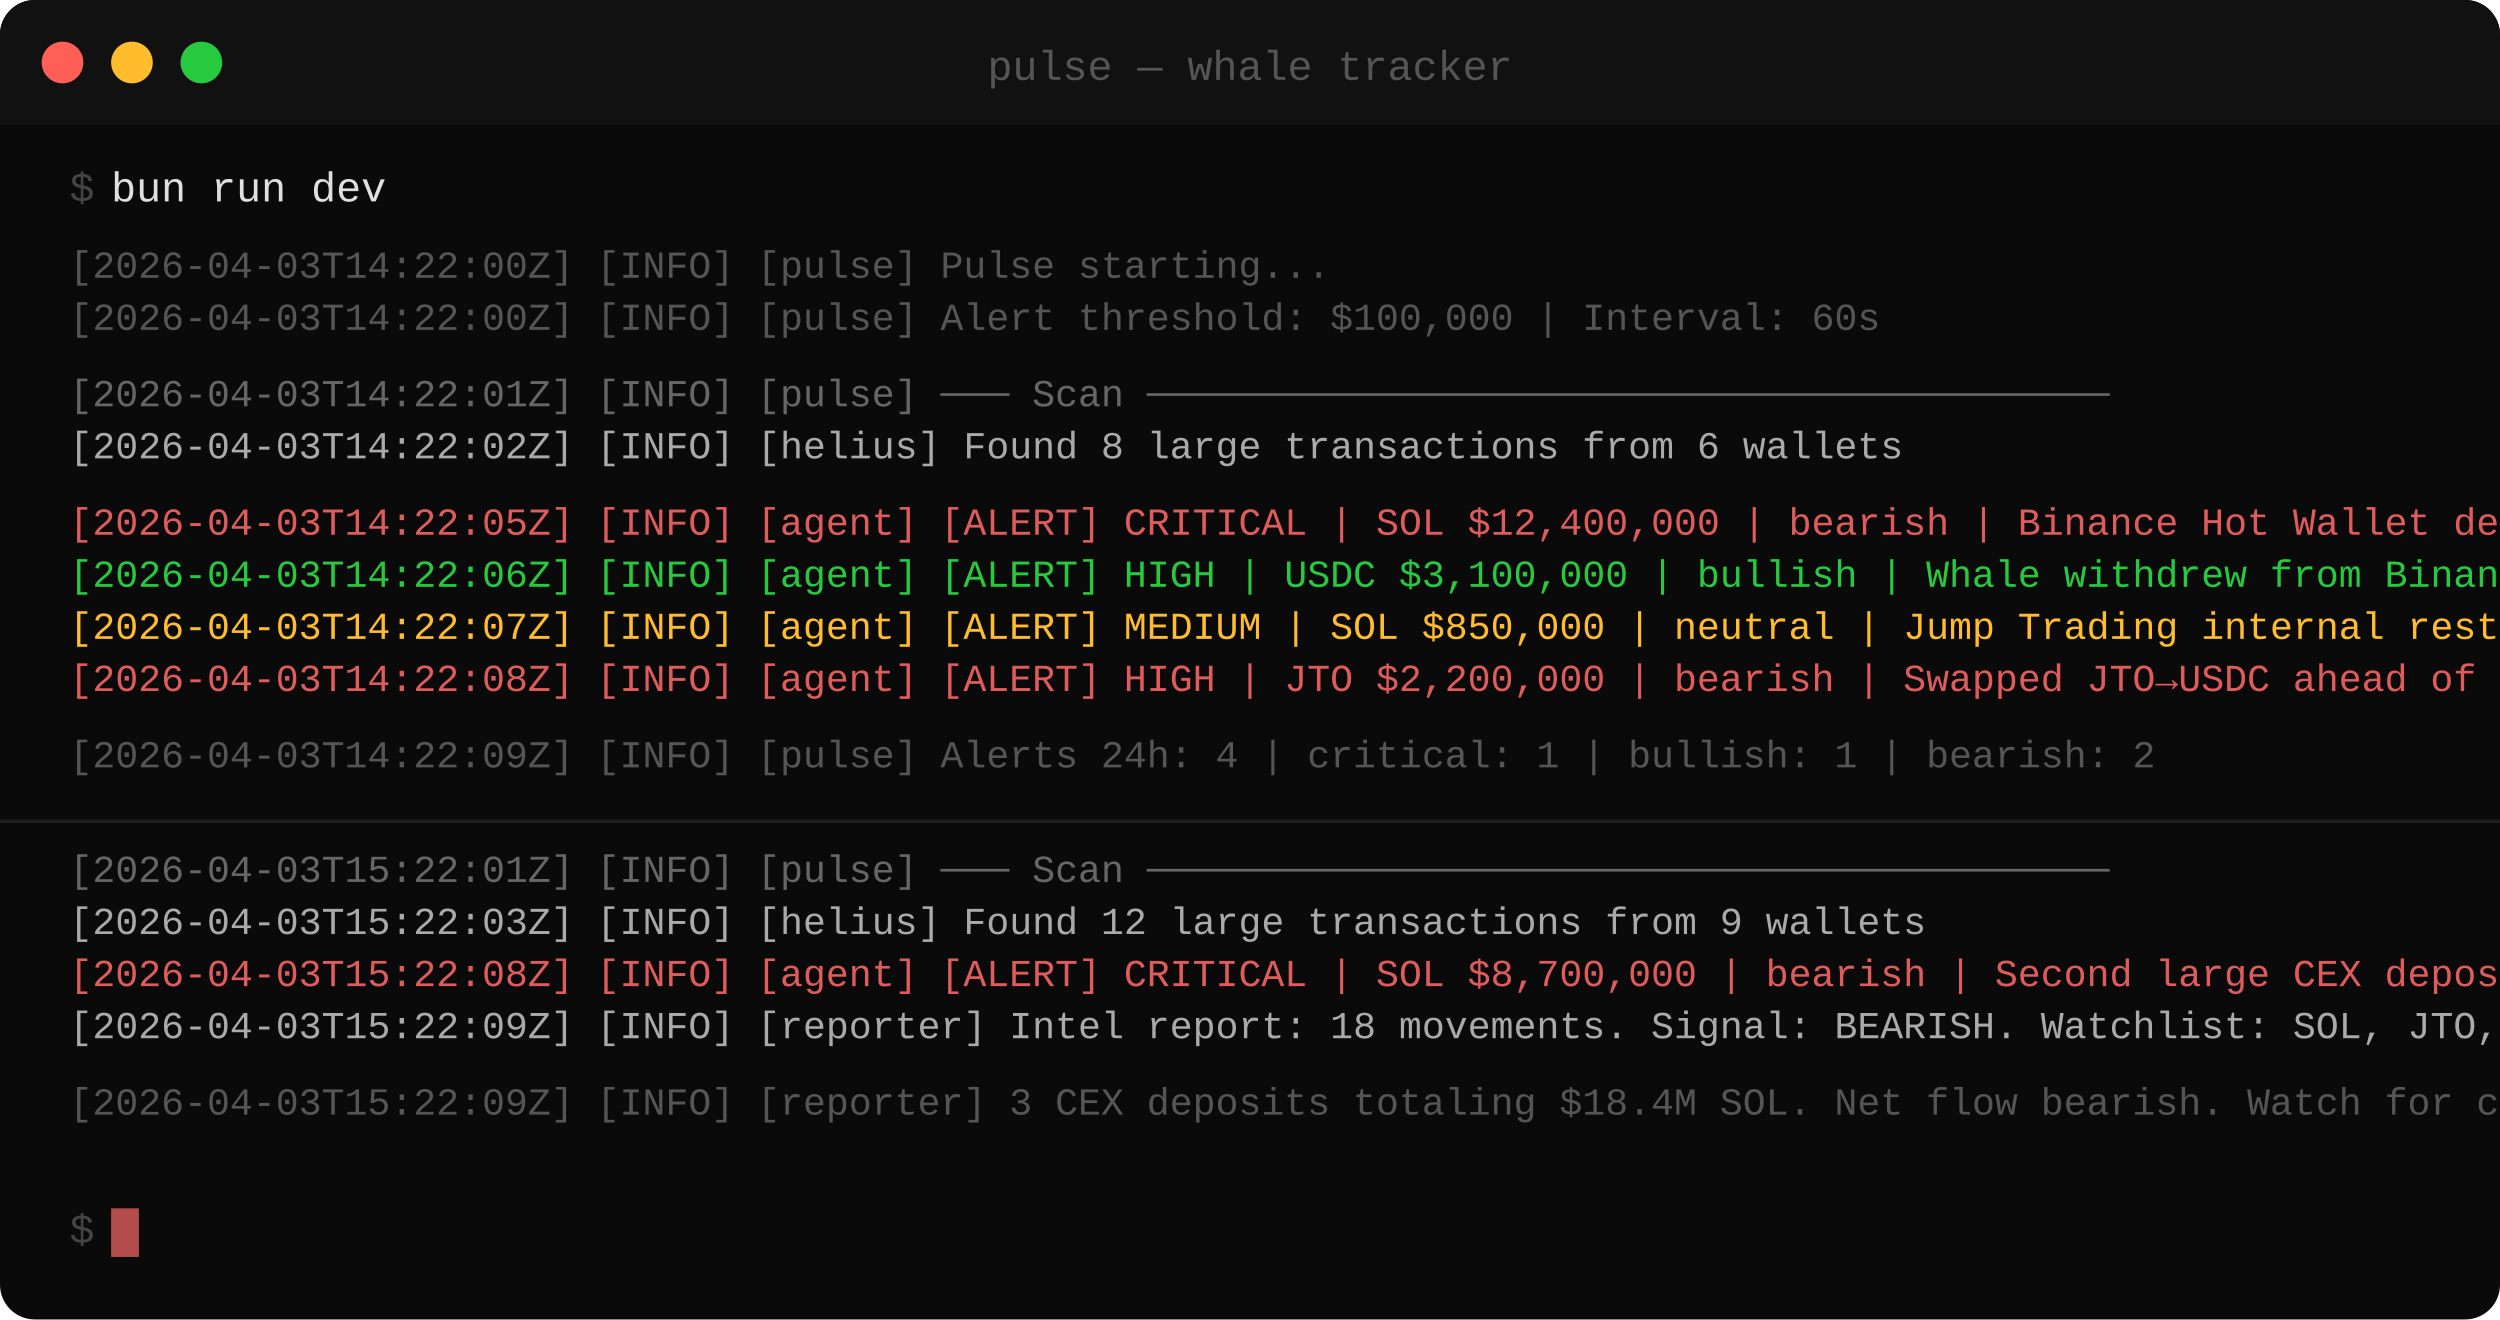
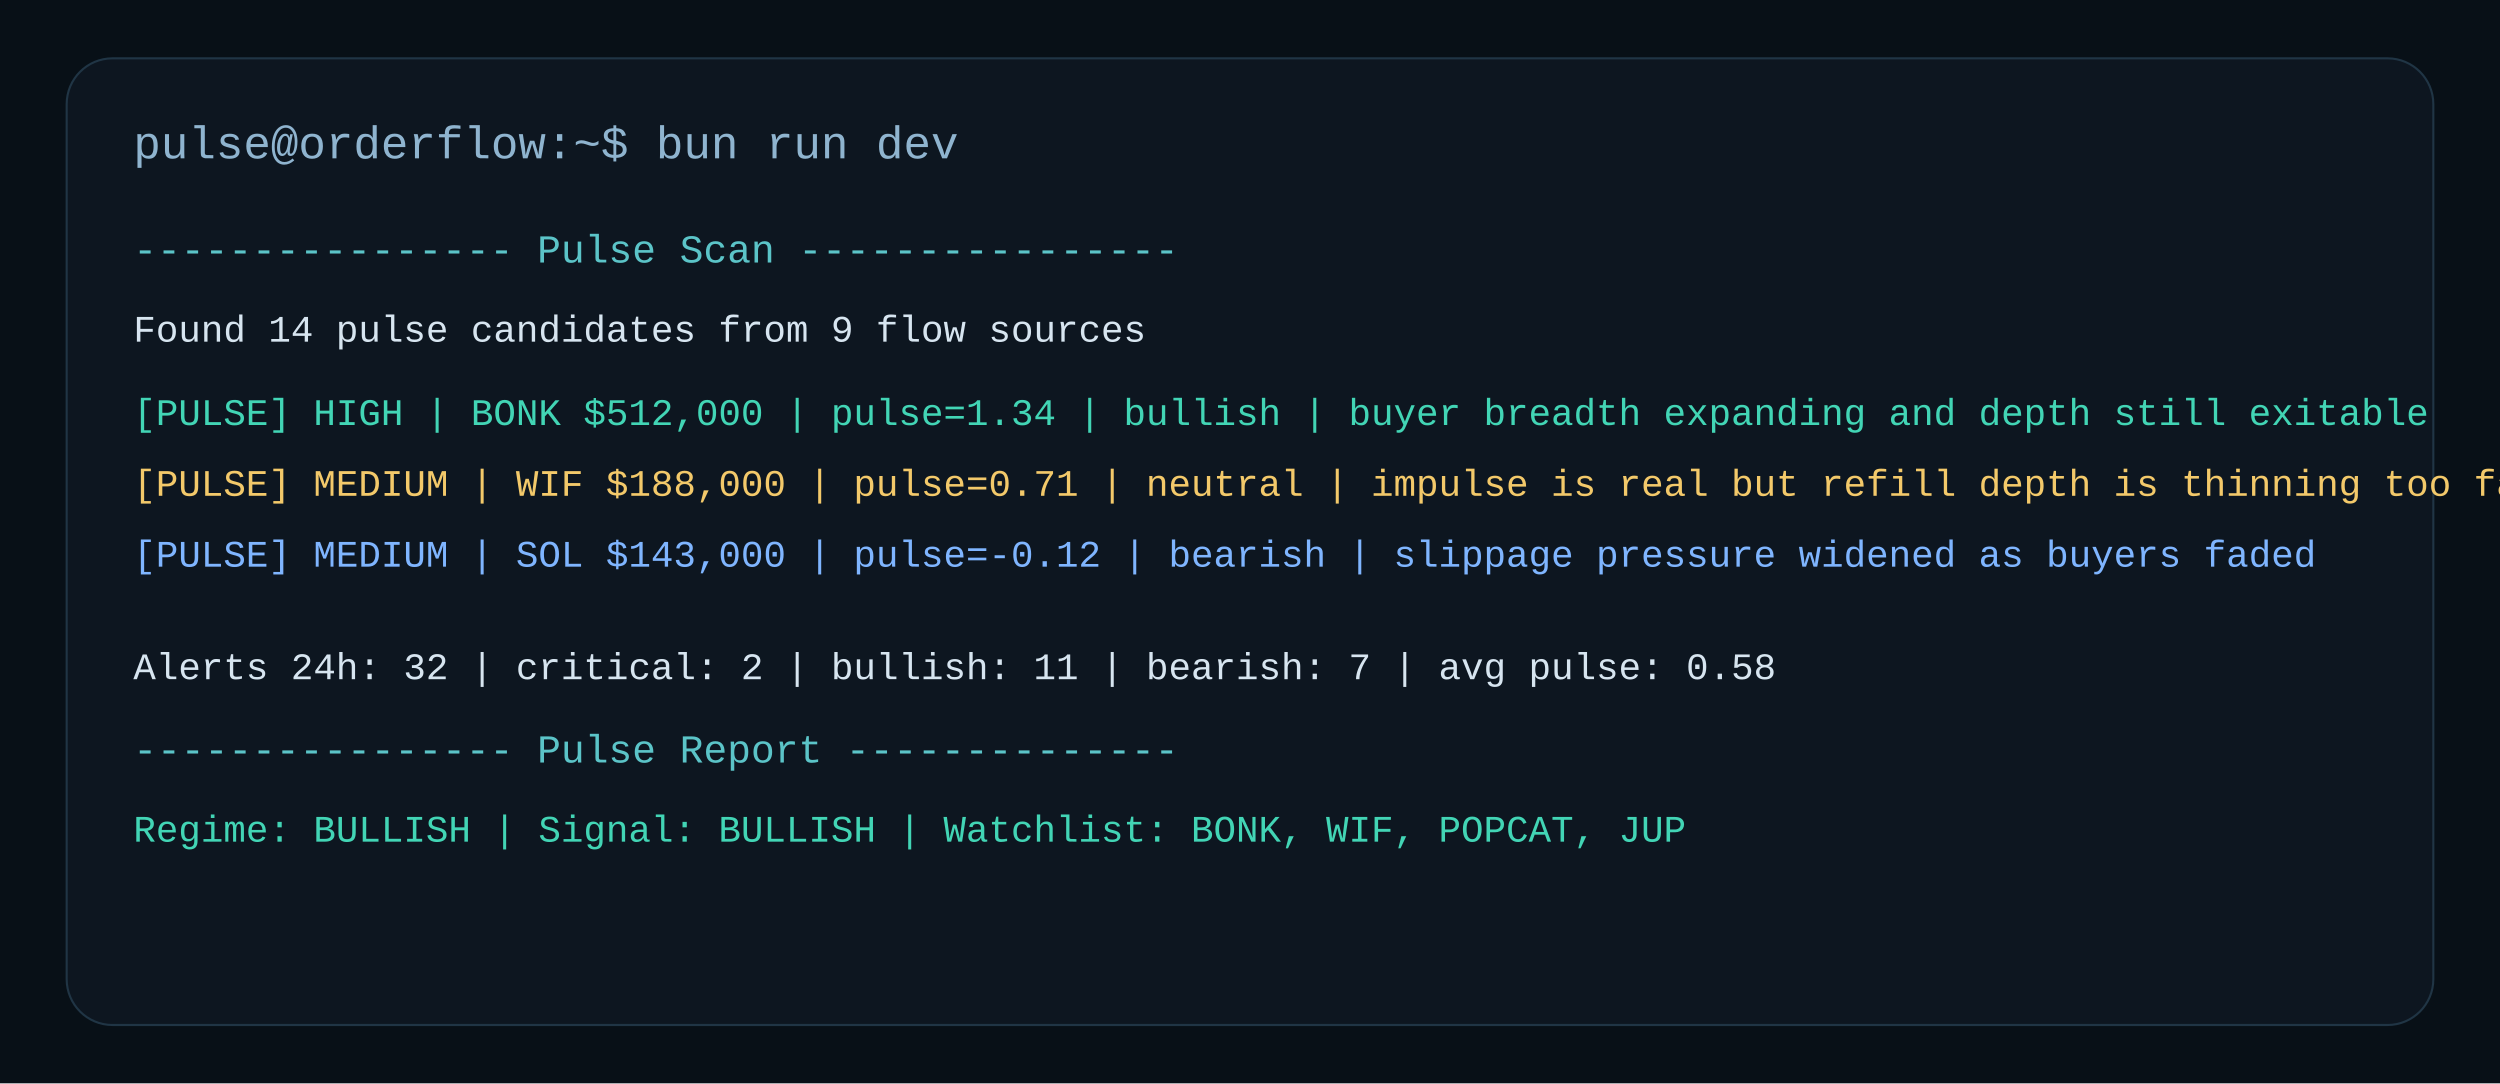
- <svg xmlns="http://www.w3.org/2000/svg" width="720" height="380" viewBox="0 0 720 380" font-family="'Cascadia Code','Fira Code','Courier New',monospace">
-   <rect width="720" height="380" rx="10" fill="#0a0a0a" />
-   <rect width="720" height="36" rx="10" fill="#111" />
-   <rect y="20" width="720" height="16" fill="#111" />
-   <circle cx="18" cy="18" r="6" fill="#ff5f56" />
-   <circle cx="38" cy="18" r="6" fill="#ffbd2e" />
-   <circle cx="58" cy="18" r="6" fill="#27c93f" />
-   <text x="360" y="23" fill="#555" font-size="12" text-anchor="middle">pulse — whale tracker</text>
-   <text x="20" y="58" fill="#444" font-size="12">$</text>
-   <text x="32" y="58" fill="#e0e0e0" font-size="12">bun run dev</text>
-   <text x="20" y="80" fill="#555" font-size="11">[2026-04-03T14:22:00Z] [INFO] [pulse] Pulse starting...</text>
-   <text x="20" y="95" fill="#555" font-size="11">[2026-04-03T14:22:00Z] [INFO] [pulse] Alert threshold: $100,000 | Interval: 60s</text>
-   <text x="20" y="117" fill="#666" font-size="11">[2026-04-03T14:22:01Z] [INFO] [pulse] ─── Scan ──────────────────────────────────────────</text>
-   <text x="20" y="132" fill="#aaa" font-size="11">[2026-04-03T14:22:02Z] [INFO] [helius] Found 8 large transactions from 6 wallets</text>
-   <text x="20" y="154" fill="#e05c5c" font-size="11">[2026-04-03T14:22:05Z] [INFO] [agent] [ALERT] CRITICAL | SOL $12,400,000 | bearish | Binance Hot Wallet deposited $12.4M SOL</text>
-   <text x="20" y="169" fill="#27c93f" font-size="11">[2026-04-03T14:22:06Z] [INFO] [agent] [ALERT] HIGH | USDC $3,100,000 | bullish | Whale withdrew from Binance — accumulation</text>
-   <text x="20" y="184" fill="#ffbd2e" font-size="11">[2026-04-03T14:22:07Z] [INFO] [agent] [ALERT] MEDIUM | SOL $850,000 | neutral | Jump Trading internal restructuring</text>
-   <text x="20" y="199" fill="#e05c5c" font-size="11">[2026-04-03T14:22:08Z] [INFO] [agent] [ALERT] HIGH | JTO $2,200,000 | bearish | Swapped JTO→USDC ahead of unlock</text>
-   <text x="20" y="221" fill="#555" font-size="11">[2026-04-03T14:22:09Z] [INFO] [pulse] Alerts 24h: 4 | critical: 1 | bullish: 1 | bearish: 2</text>
-   <rect x="0" y="236" width="720" height="1" fill="#1e1e1e" />
-   <text x="20" y="254" fill="#666" font-size="11">[2026-04-03T15:22:01Z] [INFO] [pulse] ─── Scan ──────────────────────────────────────────</text>
-   <text x="20" y="269" fill="#aaa" font-size="11">[2026-04-03T15:22:03Z] [INFO] [helius] Found 12 large transactions from 9 wallets</text>
-   <text x="20" y="284" fill="#e05c5c" font-size="11">[2026-04-03T15:22:08Z] [INFO] [agent] [ALERT] CRITICAL | SOL $8,700,000 | bearish | Second large CEX deposit from same cluster</text>
-   <text x="20" y="299" fill="#aaa" font-size="11">[2026-04-03T15:22:09Z] [INFO] [reporter] Intel report: 18 movements. Signal: BEARISH. Watchlist: SOL, JTO, USDC</text>
-   <text x="20" y="321" fill="#555" font-size="11">[2026-04-03T15:22:09Z] [INFO] [reporter] 3 CEX deposits totaling $18.4M SOL. Net flow bearish. Watch for cascade.</text>
-   <text x="20" y="358" fill="#444" font-size="12">$</text>
-   <rect x="32" y="348" width="8" height="14" fill="#e05c5c" opacity="0.8">
-     <animate attributeName="opacity" values="0.8;0;0.8" dur="1.2s" repeatCount="indefinite" />
-   </rect>
+ <svg xmlns="http://www.w3.org/2000/svg" viewBox="0 0 1200 520">
+   <rect width="1200" height="520" fill="#081017" />
+   <rect x="32" y="28" width="1136" height="464" rx="22" fill="#0d1620" stroke="#203545" />
+   <text x="64" y="76" fill="#8fb4cf" font-size="22" font-family="Courier New">pulse@orderflow:~$ bun run dev</text>
+   <text x="64" y="126" fill="#5bc4c8" font-size="19" font-family="Courier New">---------------- Pulse Scan ----------------</text>
+   <text x="64" y="164" fill="#d7e5f0" font-size="18" font-family="Courier New">Found 14 pulse candidates from 9 flow sources</text>
+   <text x="64" y="204" fill="#42d5b5" font-size="18" font-family="Courier New">[PULSE] HIGH | BONK $512,000 | pulse=1.34 | bullish | buyer breadth expanding and depth still exitable</text>
+   <text x="64" y="238" fill="#f3c96a" font-size="18" font-family="Courier New">[PULSE] MEDIUM | WIF $188,000 | pulse=0.71 | neutral | impulse is real but refill depth is thinning too fast</text>
+   <text x="64" y="272" fill="#7fb5ff" font-size="18" font-family="Courier New">[PULSE] MEDIUM | SOL $143,000 | pulse=-0.12 | bearish | slippage pressure widened as buyers faded</text>
+   <text x="64" y="326" fill="#d7e5f0" font-size="18" font-family="Courier New">Alerts 24h: 32 | critical: 2 | bullish: 11 | bearish: 7 | avg pulse: 0.58</text>
+   <text x="64" y="366" fill="#5bc4c8" font-size="19" font-family="Courier New">---------------- Pulse Report --------------</text>
+   <text x="64" y="404" fill="#42d5b5" font-size="18" font-family="Courier New">Regime: BULLISH | Signal: BULLISH | Watchlist: BONK, WIF, POPCAT, JUP</text>
</svg>
